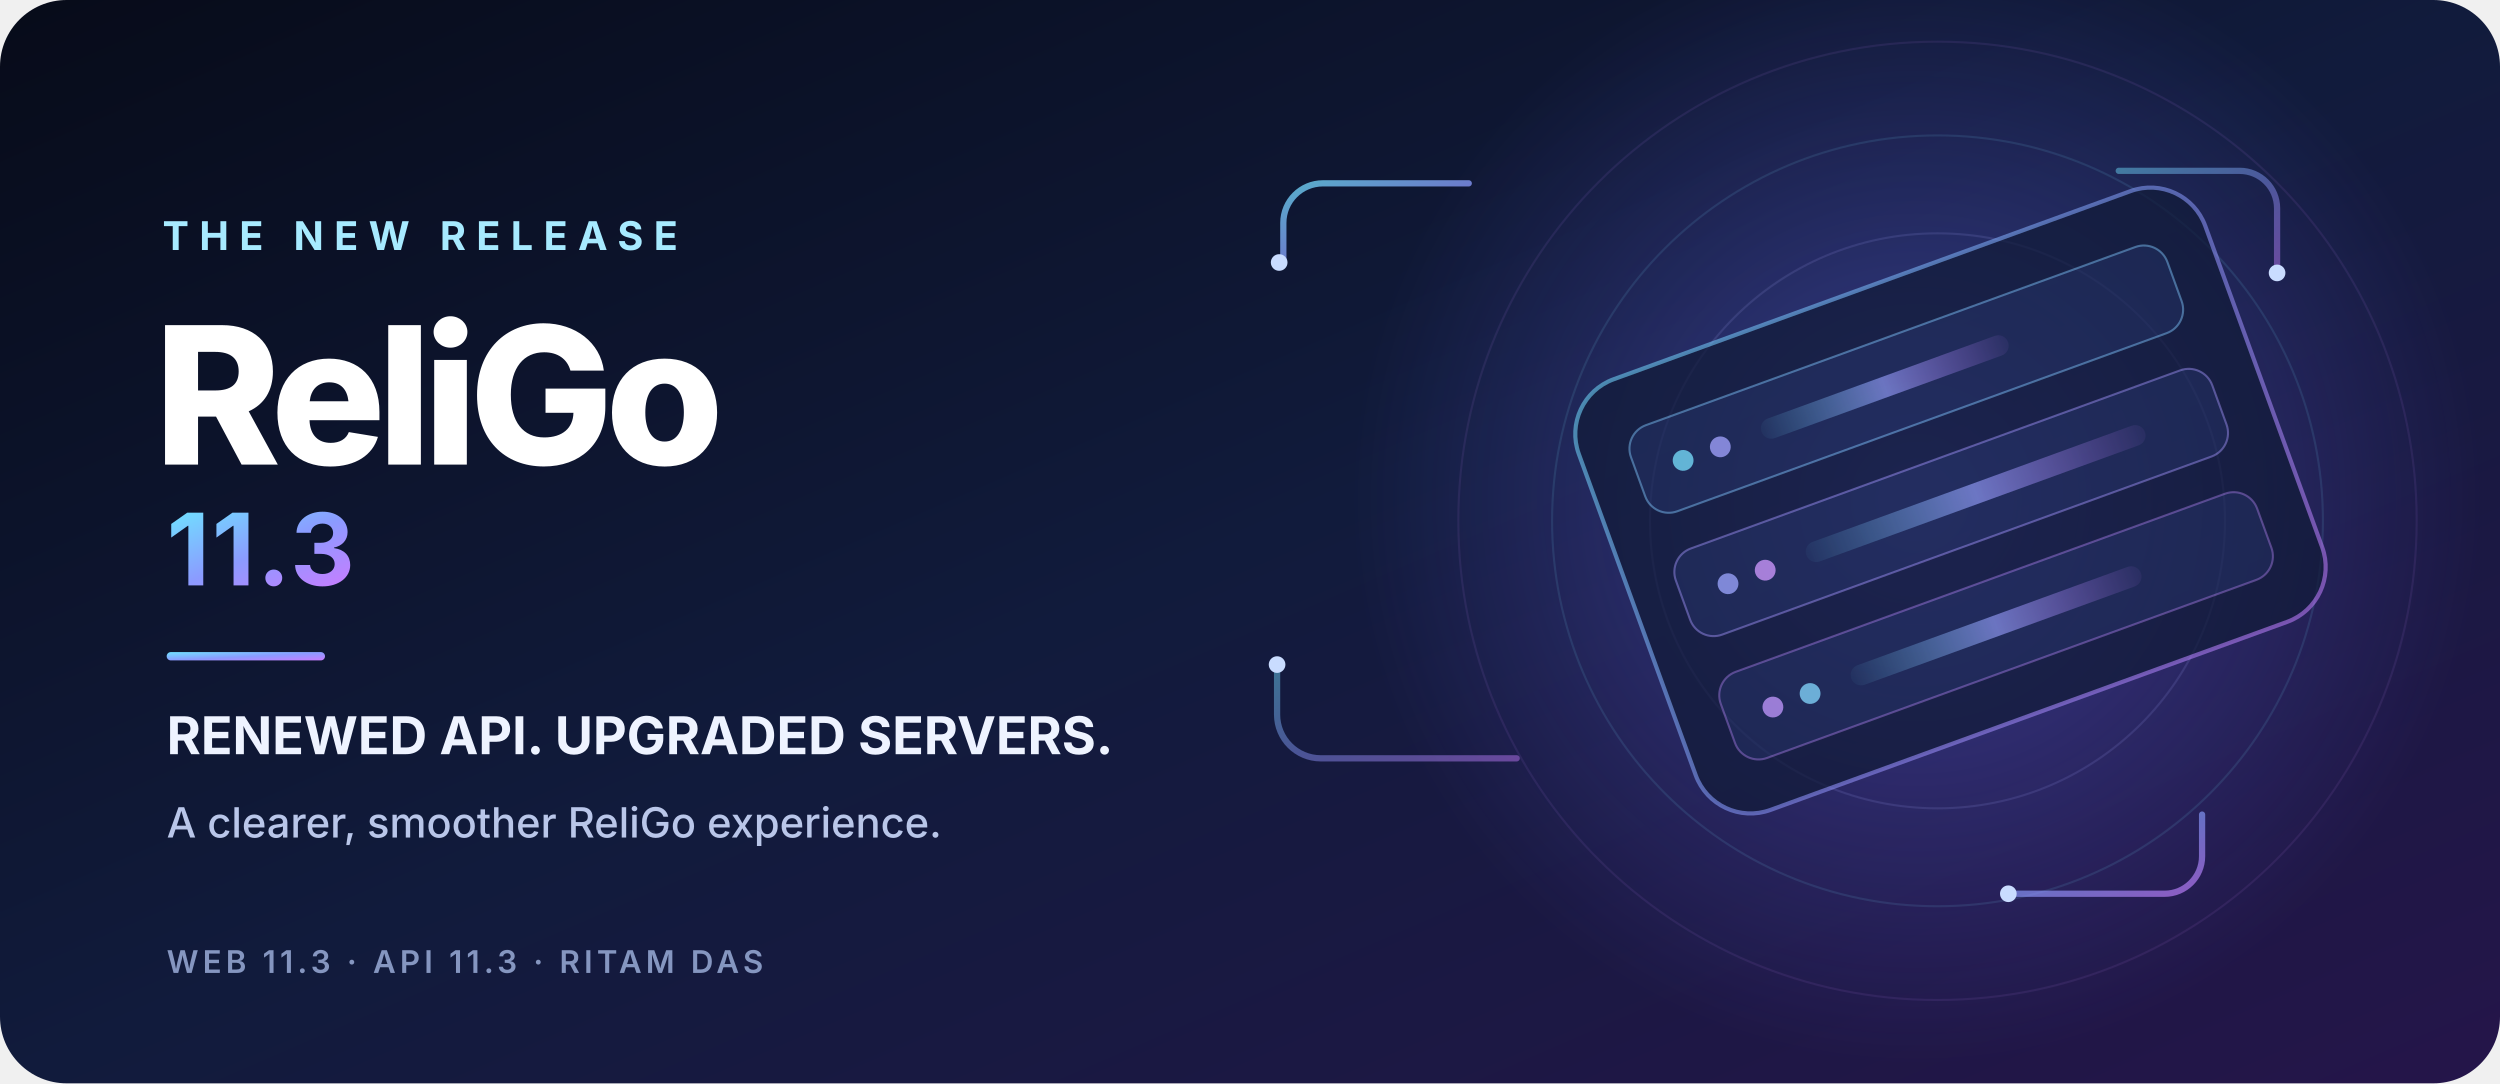
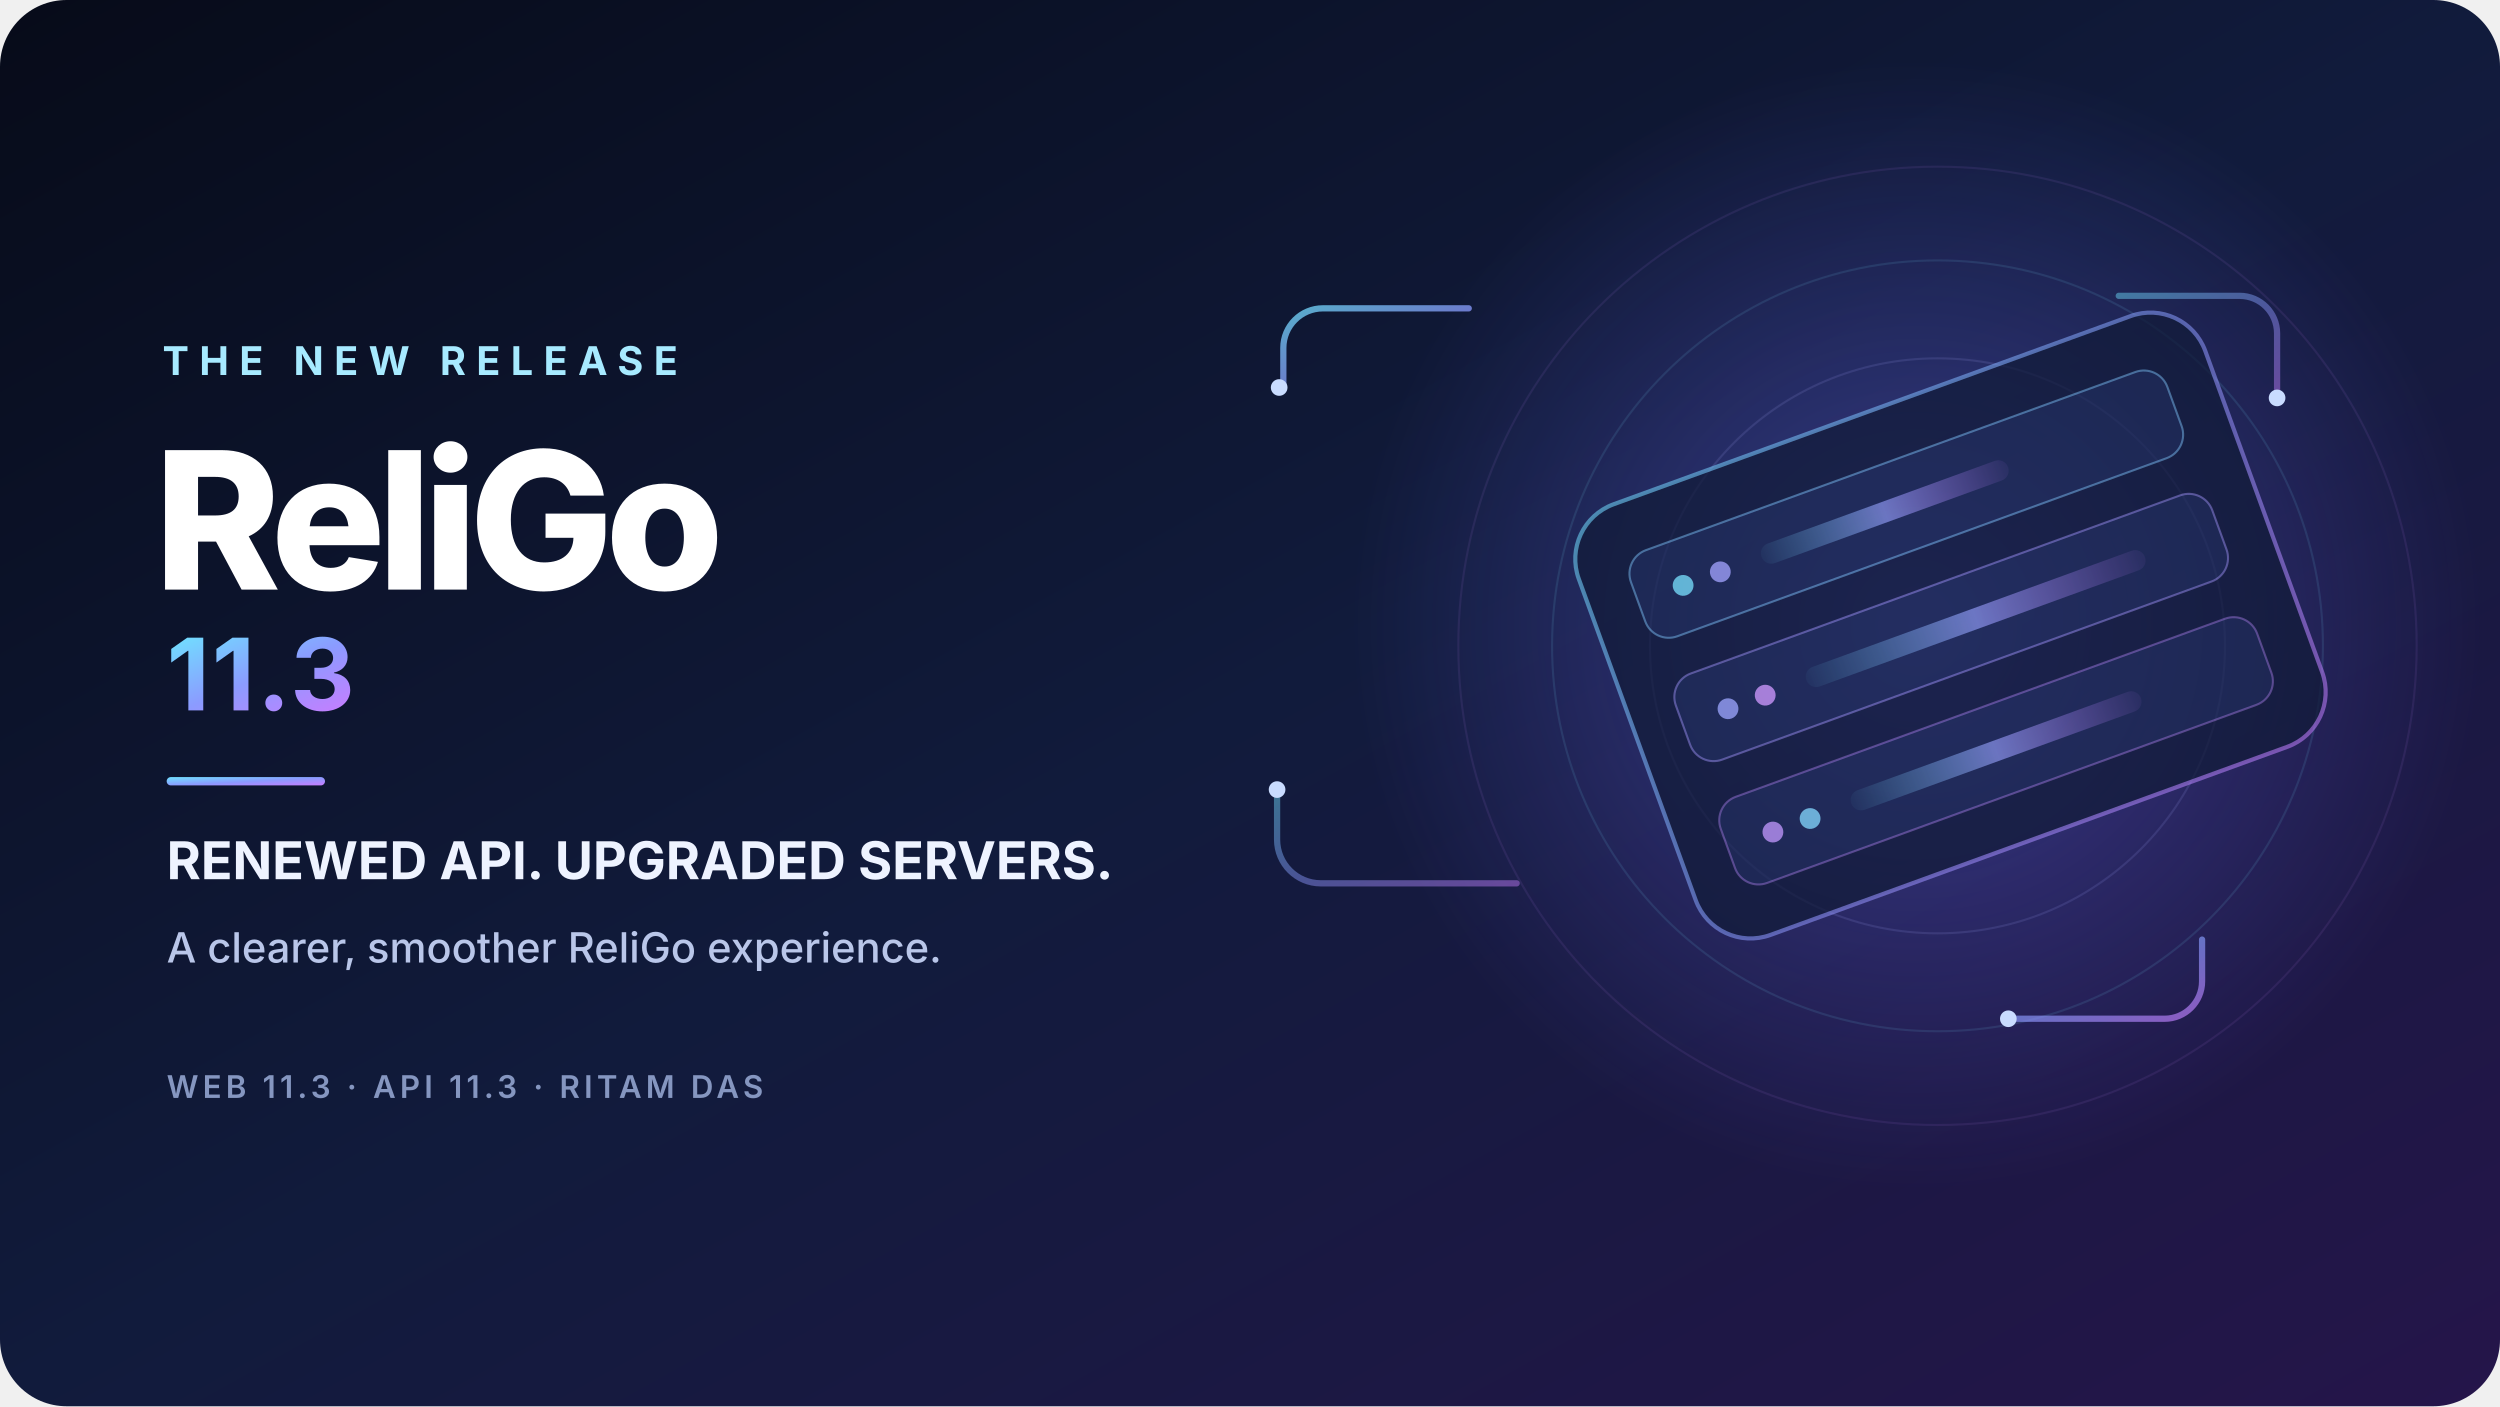
- <svg xmlns="http://www.w3.org/2000/svg" width="1200" height="520" viewBox="0 0 1200 520" role="img" aria-labelledby="title desc">
+ <svg xmlns="http://www.w3.org/2000/svg" width="1200" height="675" viewBox="0 0 1200 675" role="img" aria-labelledby="title desc">
  <defs>
    <linearGradient id="bg" x1="0" y1="0" x2="1" y2="1">
      <stop offset="0" stop-color="#070b19" />
      <stop offset=".5" stop-color="#111b3c" />
      <stop offset="1" stop-color="#25154a" />
    </linearGradient>
    <linearGradient id="glow" x1="0" y1="0" x2="1" y2="1">
      <stop offset="0" stop-color="#70e1ff" />
      <stop offset=".52" stop-color="#8b9bff" />
      <stop offset="1" stop-color="#c77dff" />
    </linearGradient>
    <linearGradient id="rail" x1="0" y1="0" x2="1" y2="0">
      <stop offset="0" stop-color="#6ee7f9" stop-opacity=".05" />
      <stop offset=".5" stop-color="#9ba7ff" stop-opacity=".8" />
      <stop offset="1" stop-color="#c77dff" stop-opacity=".08" />
    </linearGradient>
    <radialGradient id="halo">
      <stop offset="0" stop-color="#726dff" stop-opacity=".4" />
      <stop offset="1" stop-color="#726dff" stop-opacity="0" />
    </radialGradient>
    <filter id="blur">
      <feGaussianBlur stdDeviation="30" />
    </filter>
    <filter id="soft">
      <feGaussianBlur stdDeviation="5" />
    </filter>
  </defs>
-   <rect width="1200" height="520" rx="32" fill="url(#bg)" />
-   <circle cx="920" cy="240" r="270" fill="url(#halo)" />
-   <circle cx="930" cy="250" r="138" fill="none" stroke="#a6a6ff" stroke-opacity=".14" stroke-width="1" />
-   <circle cx="930" cy="250" r="185" fill="none" stroke="#76e5ff" stroke-opacity=".11" stroke-width="1" />
-   <circle cx="930" cy="250" r="230" fill="none" stroke="#d08cff" stroke-opacity=".09" stroke-width="1" />
-   <g opacity=".72" transform="translate(760 112) rotate(-20 170 155)">
-     <rect x="25" y="22" width="320" height="220" rx="28" fill="#101a37" stroke="url(#glow)" stroke-opacity=".75" stroke-width="2" />
-     <rect x="48" y="48" width="274" height="44" rx="12" fill="#1a2850" stroke="#83cfff" stroke-opacity=".6" />
-     <circle cx="71" cy="70" r="5" fill="#79e7ff" />
-     <circle cx="90" cy="70" r="5" fill="#a5a7ff" />
-     <rect x="111" y="65" width="126" height="10" rx="5" fill="url(#rail)" />
-     <rect x="48" y="111" width="274" height="44" rx="12" fill="#1a2850" stroke="#a99bff" stroke-opacity=".58" />
-     <circle cx="71" cy="133" r="5" fill="#9eabff" />
-     <circle cx="90" cy="133" r="5" fill="#d49dff" />
-     <rect x="111" y="128" width="173" height="10" rx="5" fill="url(#rail)" />
-     <rect x="48" y="174" width="274" height="44" rx="12" fill="#1a2850" stroke="#c28fff" stroke-opacity=".5" />
-     <circle cx="71" cy="196" r="5" fill="#c59cff" />
-     <circle cx="90" cy="196" r="5" fill="#84dfff" />
-     <rect x="111" y="191" width="148" height="10" rx="5" fill="url(#rail)" />
-   </g>
-   <g fill="none" stroke="url(#glow)" stroke-linecap="round">
-     <path d="M705 88h-70a19 19 0 0 0-19 19v20" stroke-width="3" stroke-opacity=".75" />
-     <path d="M728 364h-94a21 21 0 0 1-21-21v-23" stroke-width="3" stroke-opacity=".45" />
-     <path d="M1017 82h58a18 18 0 0 1 18 18v30" stroke-width="3" stroke-opacity=".45" />
-     <path d="M1057 391v20a18 18 0 0 1-18 18h-75" stroke-width="3" stroke-opacity=".65" />
-   </g>
-   <g fill="#c9dcff">
-     <circle cx="614" cy="126" r="4" />
-     <circle cx="613" cy="319" r="4" />
-     <circle cx="1093" cy="131" r="4" />
-     <circle cx="964" cy="429" r="4" />
-   </g>
-   <g font-family="Inter, ui-sans-serif, system-ui, -apple-system, 'Segoe UI', sans-serif">
-     <text x="78" y="120" fill="#a7eaff" font-size="19" font-weight="700" letter-spacing="5">THE NEW RELEASE</text>
-     <text x="74" y="223" fill="#ffffff" font-size="92" font-weight="800" letter-spacing="-4">ReliGo</text>
-     <text x="80" y="281" fill="url(#glow)" font-size="48" font-weight="750" letter-spacing="1">11.3</text>
-     <rect x="80" y="313" width="76" height="4" rx="2" fill="url(#glow)" />
-     <text x="80" y="362" fill="#eef3ff" font-size="25" font-weight="650">RENEWED API. UPGRADED SERVERS.</text>
-     <text x="80" y="402" fill="#b9c6e9" font-size="20" font-weight="500">A clearer, smoother ReliGo experience.</text>
-     <text x="80" y="467" fill="#8596c0" font-size="15" font-weight="600" letter-spacing="2">WEB 11.3  ·  API 11.3  ·  RITAM DAS</text>
+   <rect width="1200" height="675" rx="32" fill="url(#bg)" />
+   <g transform="translate(0 60)">
+     <circle cx="920" cy="240" r="270" fill="url(#halo)" />
+     <circle cx="930" cy="250" r="138" fill="none" stroke="#a6a6ff" stroke-opacity=".14" stroke-width="1" />
+     <circle cx="930" cy="250" r="185" fill="none" stroke="#76e5ff" stroke-opacity=".11" stroke-width="1" />
+     <circle cx="930" cy="250" r="230" fill="none" stroke="#d08cff" stroke-opacity=".09" stroke-width="1" />
+     <g opacity=".72" transform="translate(760 112) rotate(-20 170 155)">
+       <rect x="25" y="22" width="320" height="220" rx="28" fill="#101a37" stroke="url(#glow)" stroke-opacity=".75" stroke-width="2" />
+       <rect x="48" y="48" width="274" height="44" rx="12" fill="#1a2850" stroke="#83cfff" stroke-opacity=".6" />
+       <circle cx="71" cy="70" r="5" fill="#79e7ff" />
+       <circle cx="90" cy="70" r="5" fill="#a5a7ff" />
+       <rect x="111" y="65" width="126" height="10" rx="5" fill="url(#rail)" />
+       <rect x="48" y="111" width="274" height="44" rx="12" fill="#1a2850" stroke="#a99bff" stroke-opacity=".58" />
+       <circle cx="71" cy="133" r="5" fill="#9eabff" />
+       <circle cx="90" cy="133" r="5" fill="#d49dff" />
+       <rect x="111" y="128" width="173" height="10" rx="5" fill="url(#rail)" />
+       <rect x="48" y="174" width="274" height="44" rx="12" fill="#1a2850" stroke="#c28fff" stroke-opacity=".5" />
+       <circle cx="71" cy="196" r="5" fill="#c59cff" />
+       <circle cx="90" cy="196" r="5" fill="#84dfff" />
+       <rect x="111" y="191" width="148" height="10" rx="5" fill="url(#rail)" />
+     </g>
+     <g fill="none" stroke="url(#glow)" stroke-linecap="round">
+       <path d="M705 88h-70a19 19 0 0 0-19 19v20" stroke-width="3" stroke-opacity=".75" />
+       <path d="M728 364h-94a21 21 0 0 1-21-21v-23" stroke-width="3" stroke-opacity=".45" />
+       <path d="M1017 82h58a18 18 0 0 1 18 18v30" stroke-width="3" stroke-opacity=".45" />
+       <path d="M1057 391v20a18 18 0 0 1-18 18h-75" stroke-width="3" stroke-opacity=".65" />
+     </g>
+     <g fill="#c9dcff">
+       <circle cx="614" cy="126" r="4" />
+       <circle cx="613" cy="319" r="4" />
+       <circle cx="1093" cy="131" r="4" />
+       <circle cx="964" cy="429" r="4" />
+     </g>
+     <g font-family="Inter, ui-sans-serif, system-ui, -apple-system, 'Segoe UI', sans-serif">
+       <text x="78" y="120" fill="#a7eaff" font-size="19" font-weight="700" letter-spacing="5">THE NEW RELEASE</text>
+       <text x="74" y="223" fill="#ffffff" font-size="92" font-weight="800" letter-spacing="-4">ReliGo</text>
+       <text x="80" y="281" fill="url(#glow)" font-size="48" font-weight="750" letter-spacing="1">11.3</text>
+       <rect x="80" y="313" width="76" height="4" rx="2" fill="url(#glow)" />
+       <text x="80" y="362" fill="#eef3ff" font-size="25" font-weight="650">RENEWED API. UPGRADED SERVERS.</text>
+       <text x="80" y="402" fill="#b9c6e9" font-size="20" font-weight="500">A clearer, smoother ReliGo experience.</text>
+       <text x="80" y="467" fill="#8596c0" font-size="15" font-weight="600" letter-spacing="2">WEB 11.3  ·  API 11.3  ·  RITAM DAS</text>
+     </g>
  </g>
</svg>
